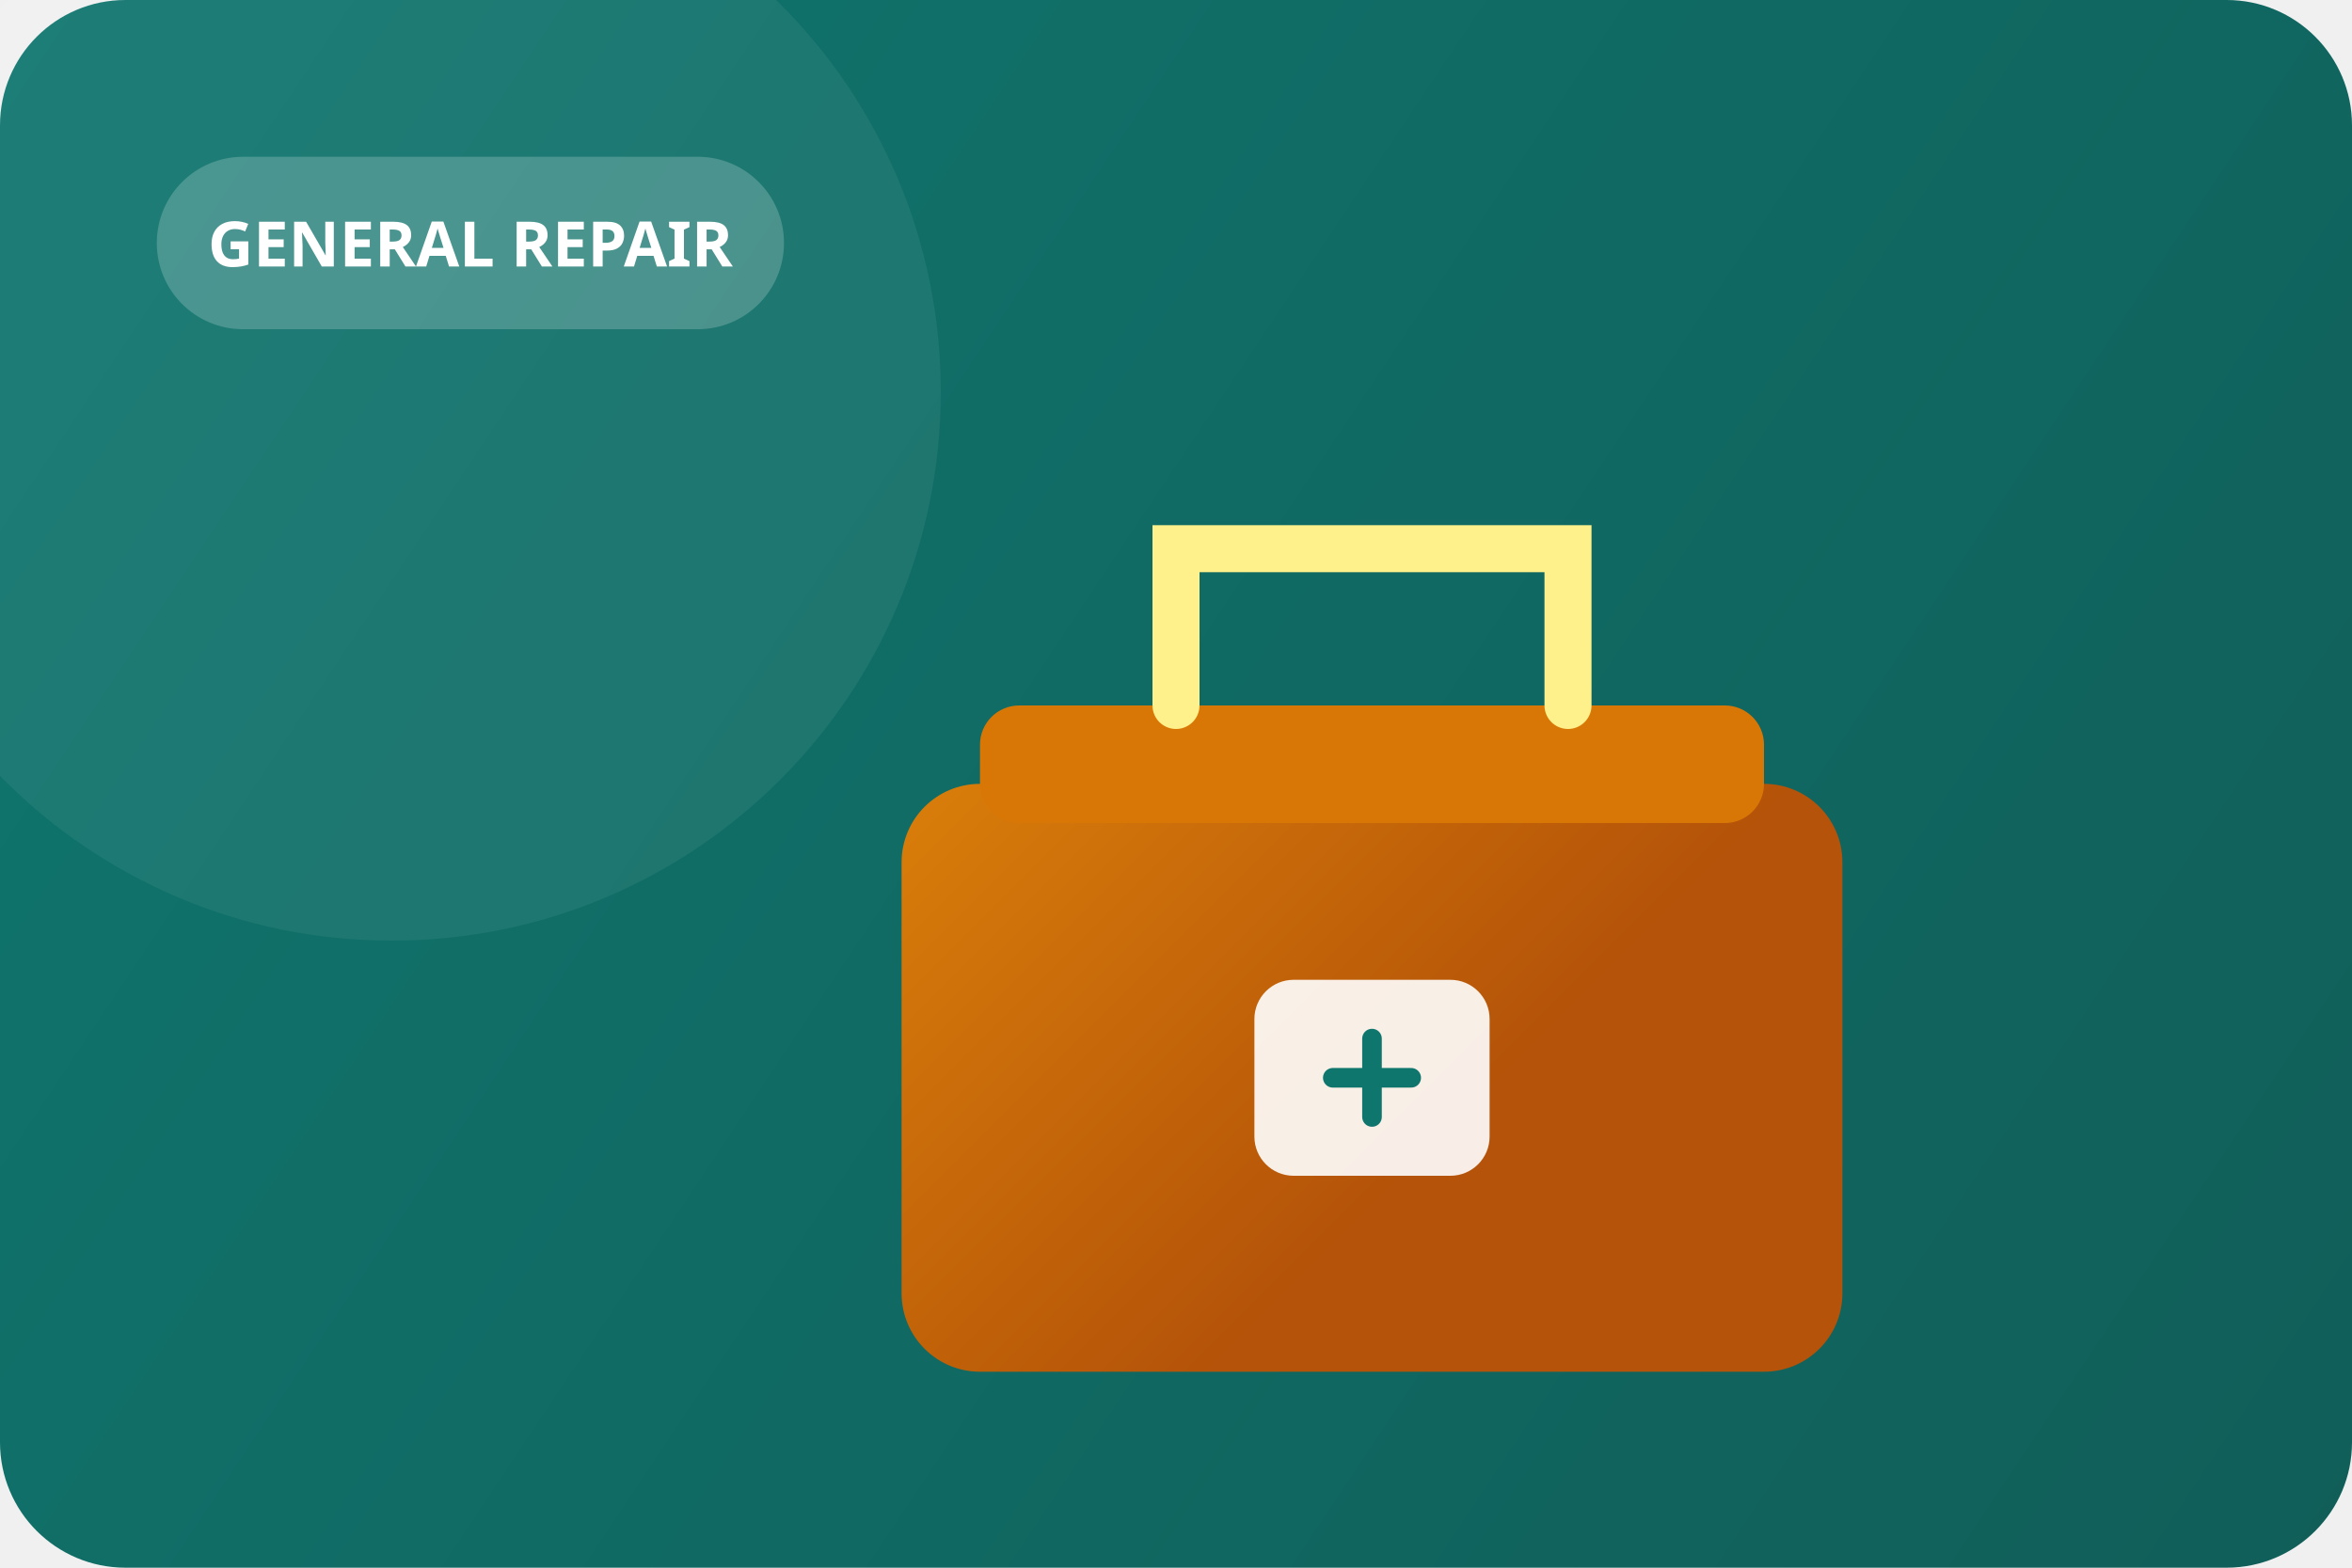
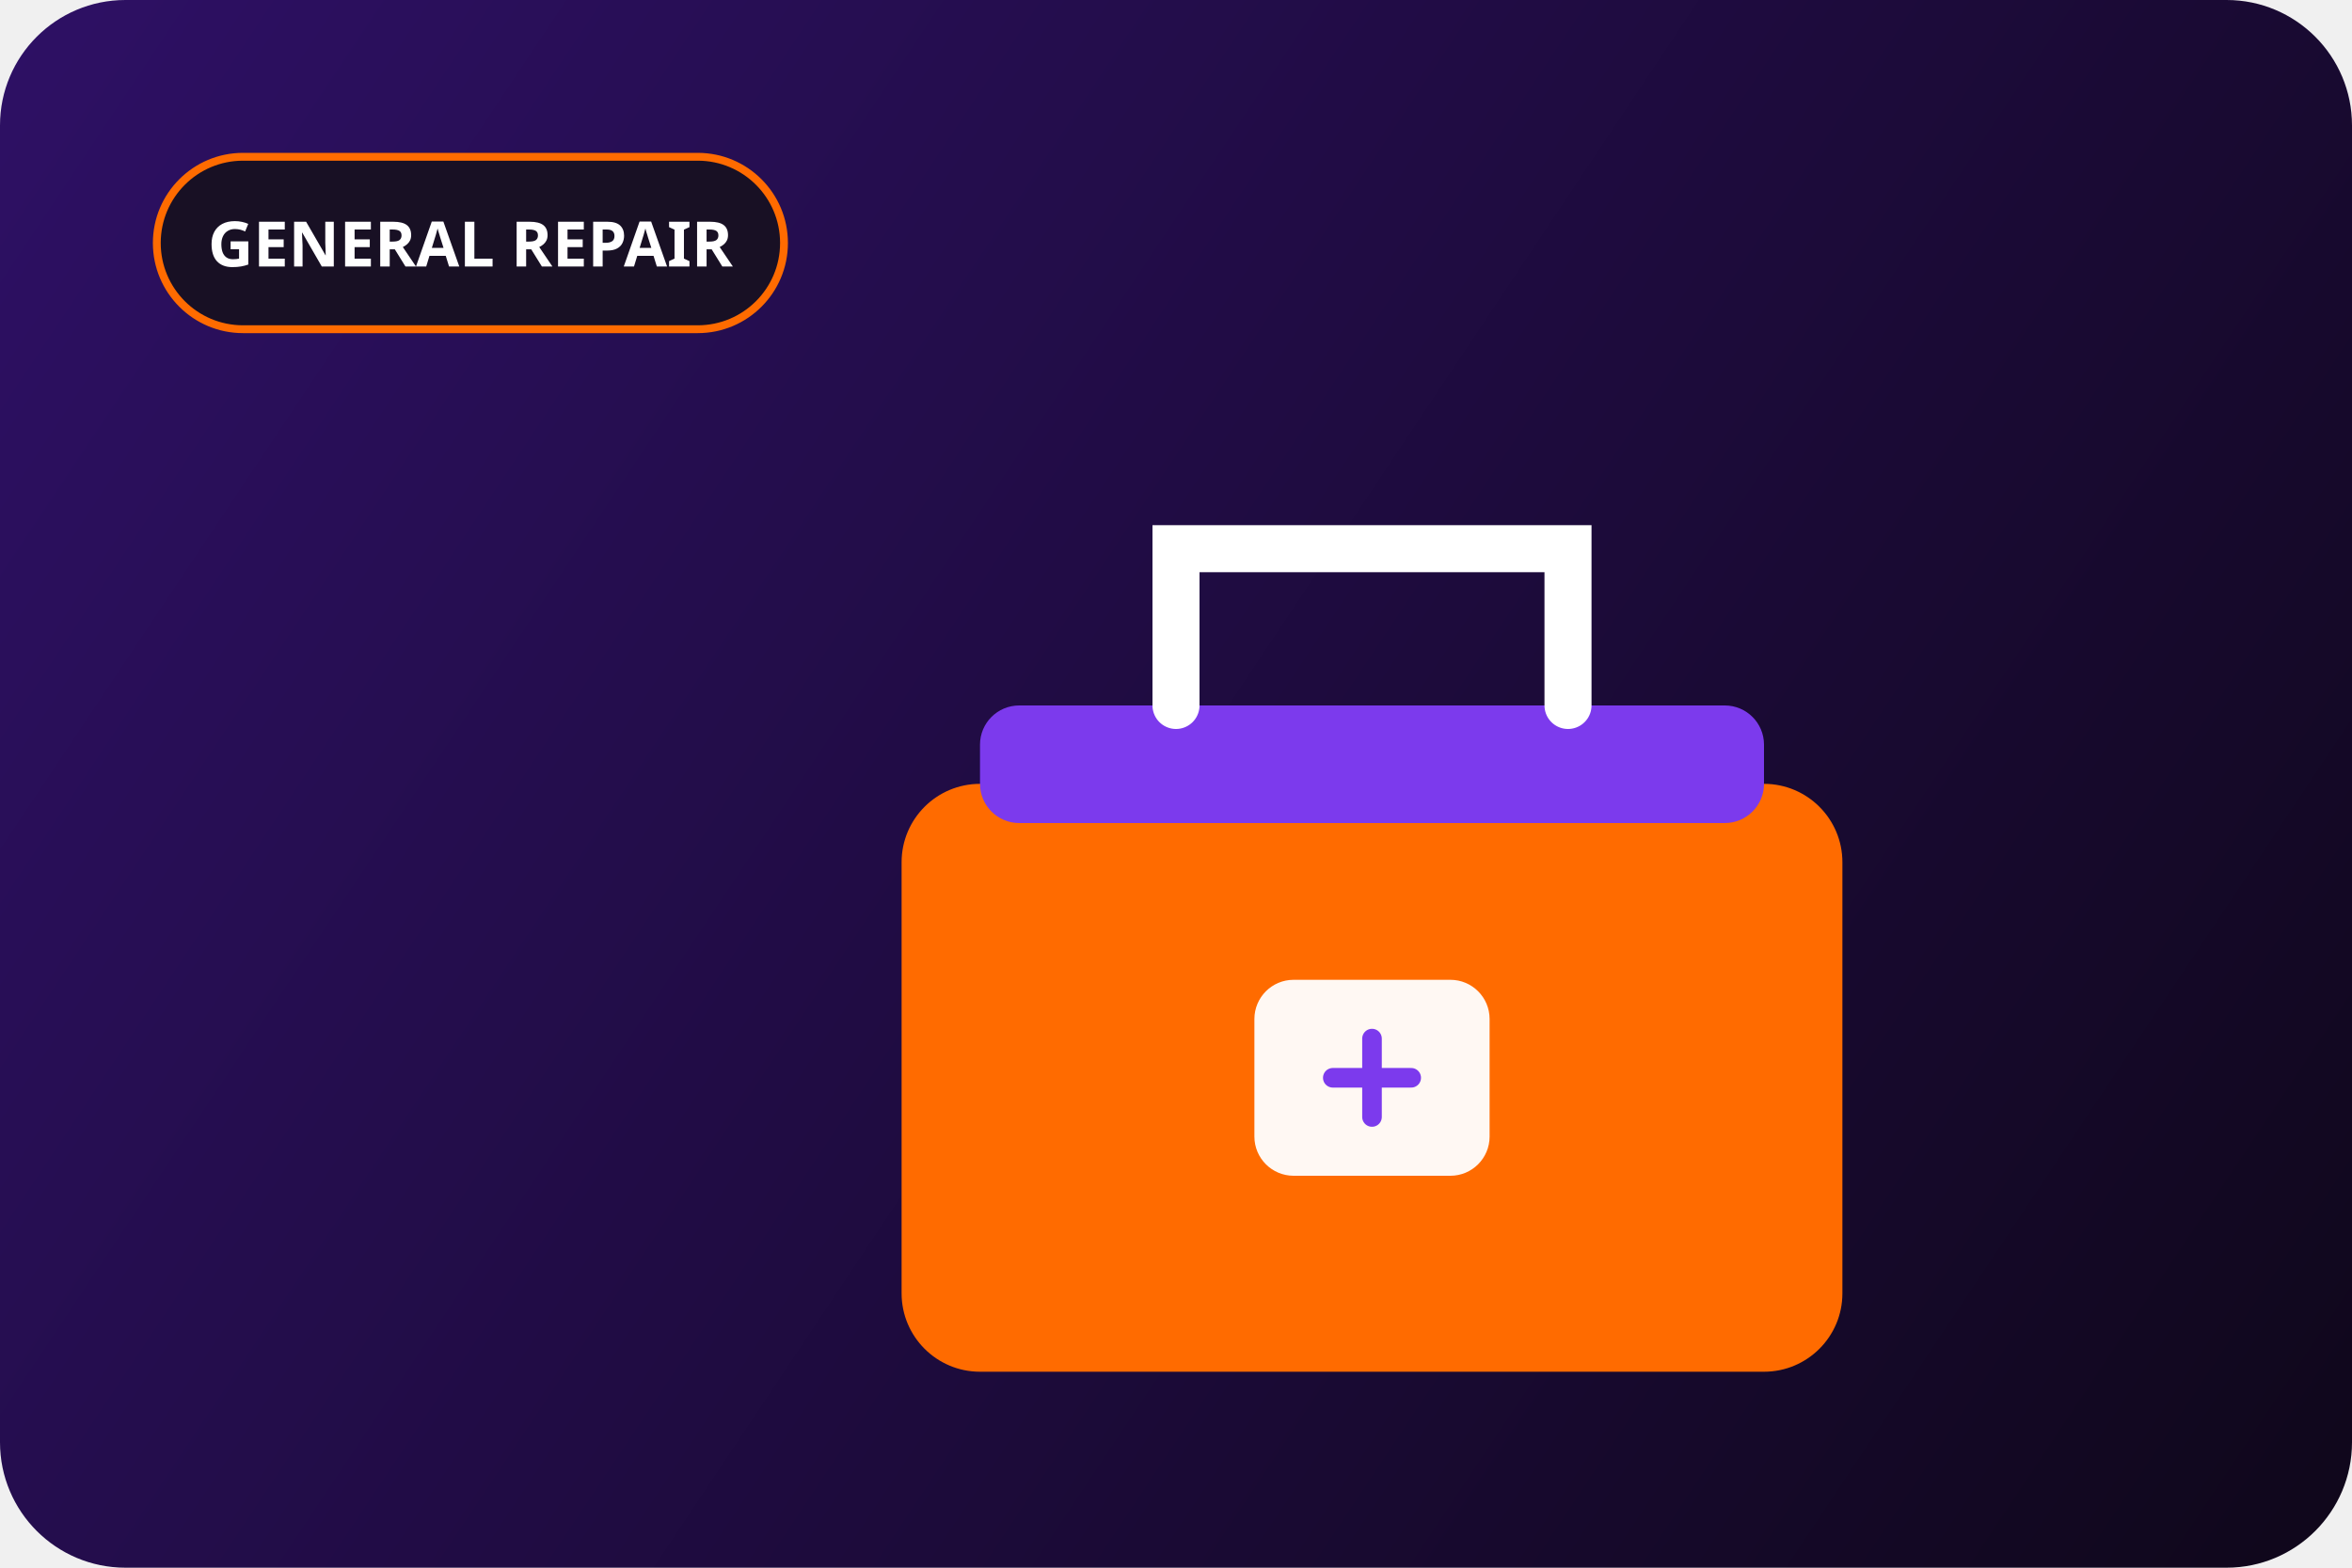
<svg xmlns="http://www.w3.org/2000/svg" viewBox="0 0 600 400" fill="none">
  <defs>
-     <linearGradient id="genBg" x1="0" y1="0" x2="600" y2="400" gradientUnits="userSpaceOnUse">
-       <stop offset="0%" stop-color="#0f766e" />
-       <stop offset="100%" stop-color="#115e59" />
-     </linearGradient>
-     <linearGradient id="boxGrad" x1="0" y1="0" x2="200" y2="200" gradientUnits="userSpaceOnUse">
-       <stop offset="0%" stop-color="#f59e0b" />
-       <stop offset="100%" stop-color="#b45309" />
+     <linearGradient id="genBgPurple" x1="0" y1="0" x2="600" y2="400" gradientUnits="userSpaceOnUse">
+       <stop offset="0%" stop-color="#2e1065" />
+       <stop offset="100%" stop-color="#0f071a" />
    </linearGradient>
  </defs>
-   <rect width="600" height="400" rx="32" fill="url(#genBg)" />
-   <circle cx="100" cy="100" r="140" fill="#ffffff" fill-opacity="0.06" />
+   <rect width="600" height="400" rx="32" fill="url(#genBgPurple)" />
  <g transform="translate(180, 80)">
-     <rect x="50" y="120" width="240" height="150" rx="20" fill="url(#boxGrad)" />
-     <rect x="70" y="100" width="200" height="30" rx="10" fill="#d97706" />
-     <path d="M 120 100 L 120 60 L 220 60 L 220 100" stroke="#fef08a" stroke-width="12" stroke-linecap="round" fill="none" />
-     <rect x="140" y="170" width="60" height="50" rx="10" fill="#ffffff" fill-opacity="0.9" />
-     <path d="M 170 185 L 170 205 M 160 195 L 180 195" stroke="#0f766e" stroke-width="5" stroke-linecap="round" />
+     <rect x="50" y="120" width="240" height="150" rx="20" fill="#ff6b00" />
+     <rect x="70" y="100" width="200" height="30" rx="10" fill="#7c3aed" />
+     <path d="M 120 100 L 120 60 L 220 60 L 220 100" stroke="#ffffff" stroke-width="12" stroke-linecap="round" fill="none" />
+     <rect x="140" y="170" width="60" height="50" rx="10" fill="#ffffff" fill-opacity="0.95" />
+     <path d="M 170 185 L 170 205 M 160 195 L 180 195" stroke="#7c3aed" stroke-width="5" stroke-linecap="round" />
  </g>
-   <rect x="40" y="40" width="160" height="44" rx="22" fill="#ffffff" fill-opacity="0.2" />
-   <text x="120" y="68" text-anchor="middle" font-family="system-ui, sans-serif" font-weight="700" font-size="16" fill="#ffffff">GENERAL REPAIR</text>
+   <rect x="40" y="40" width="160" height="44" rx="22" fill="#181024" stroke="#ff6b00" stroke-width="2" />
+   <text x="120" y="68" text-anchor="middle" font-family="system-ui, sans-serif" font-weight="800" font-size="16" fill="#ffffff">GENERAL REPAIR</text>
</svg>
